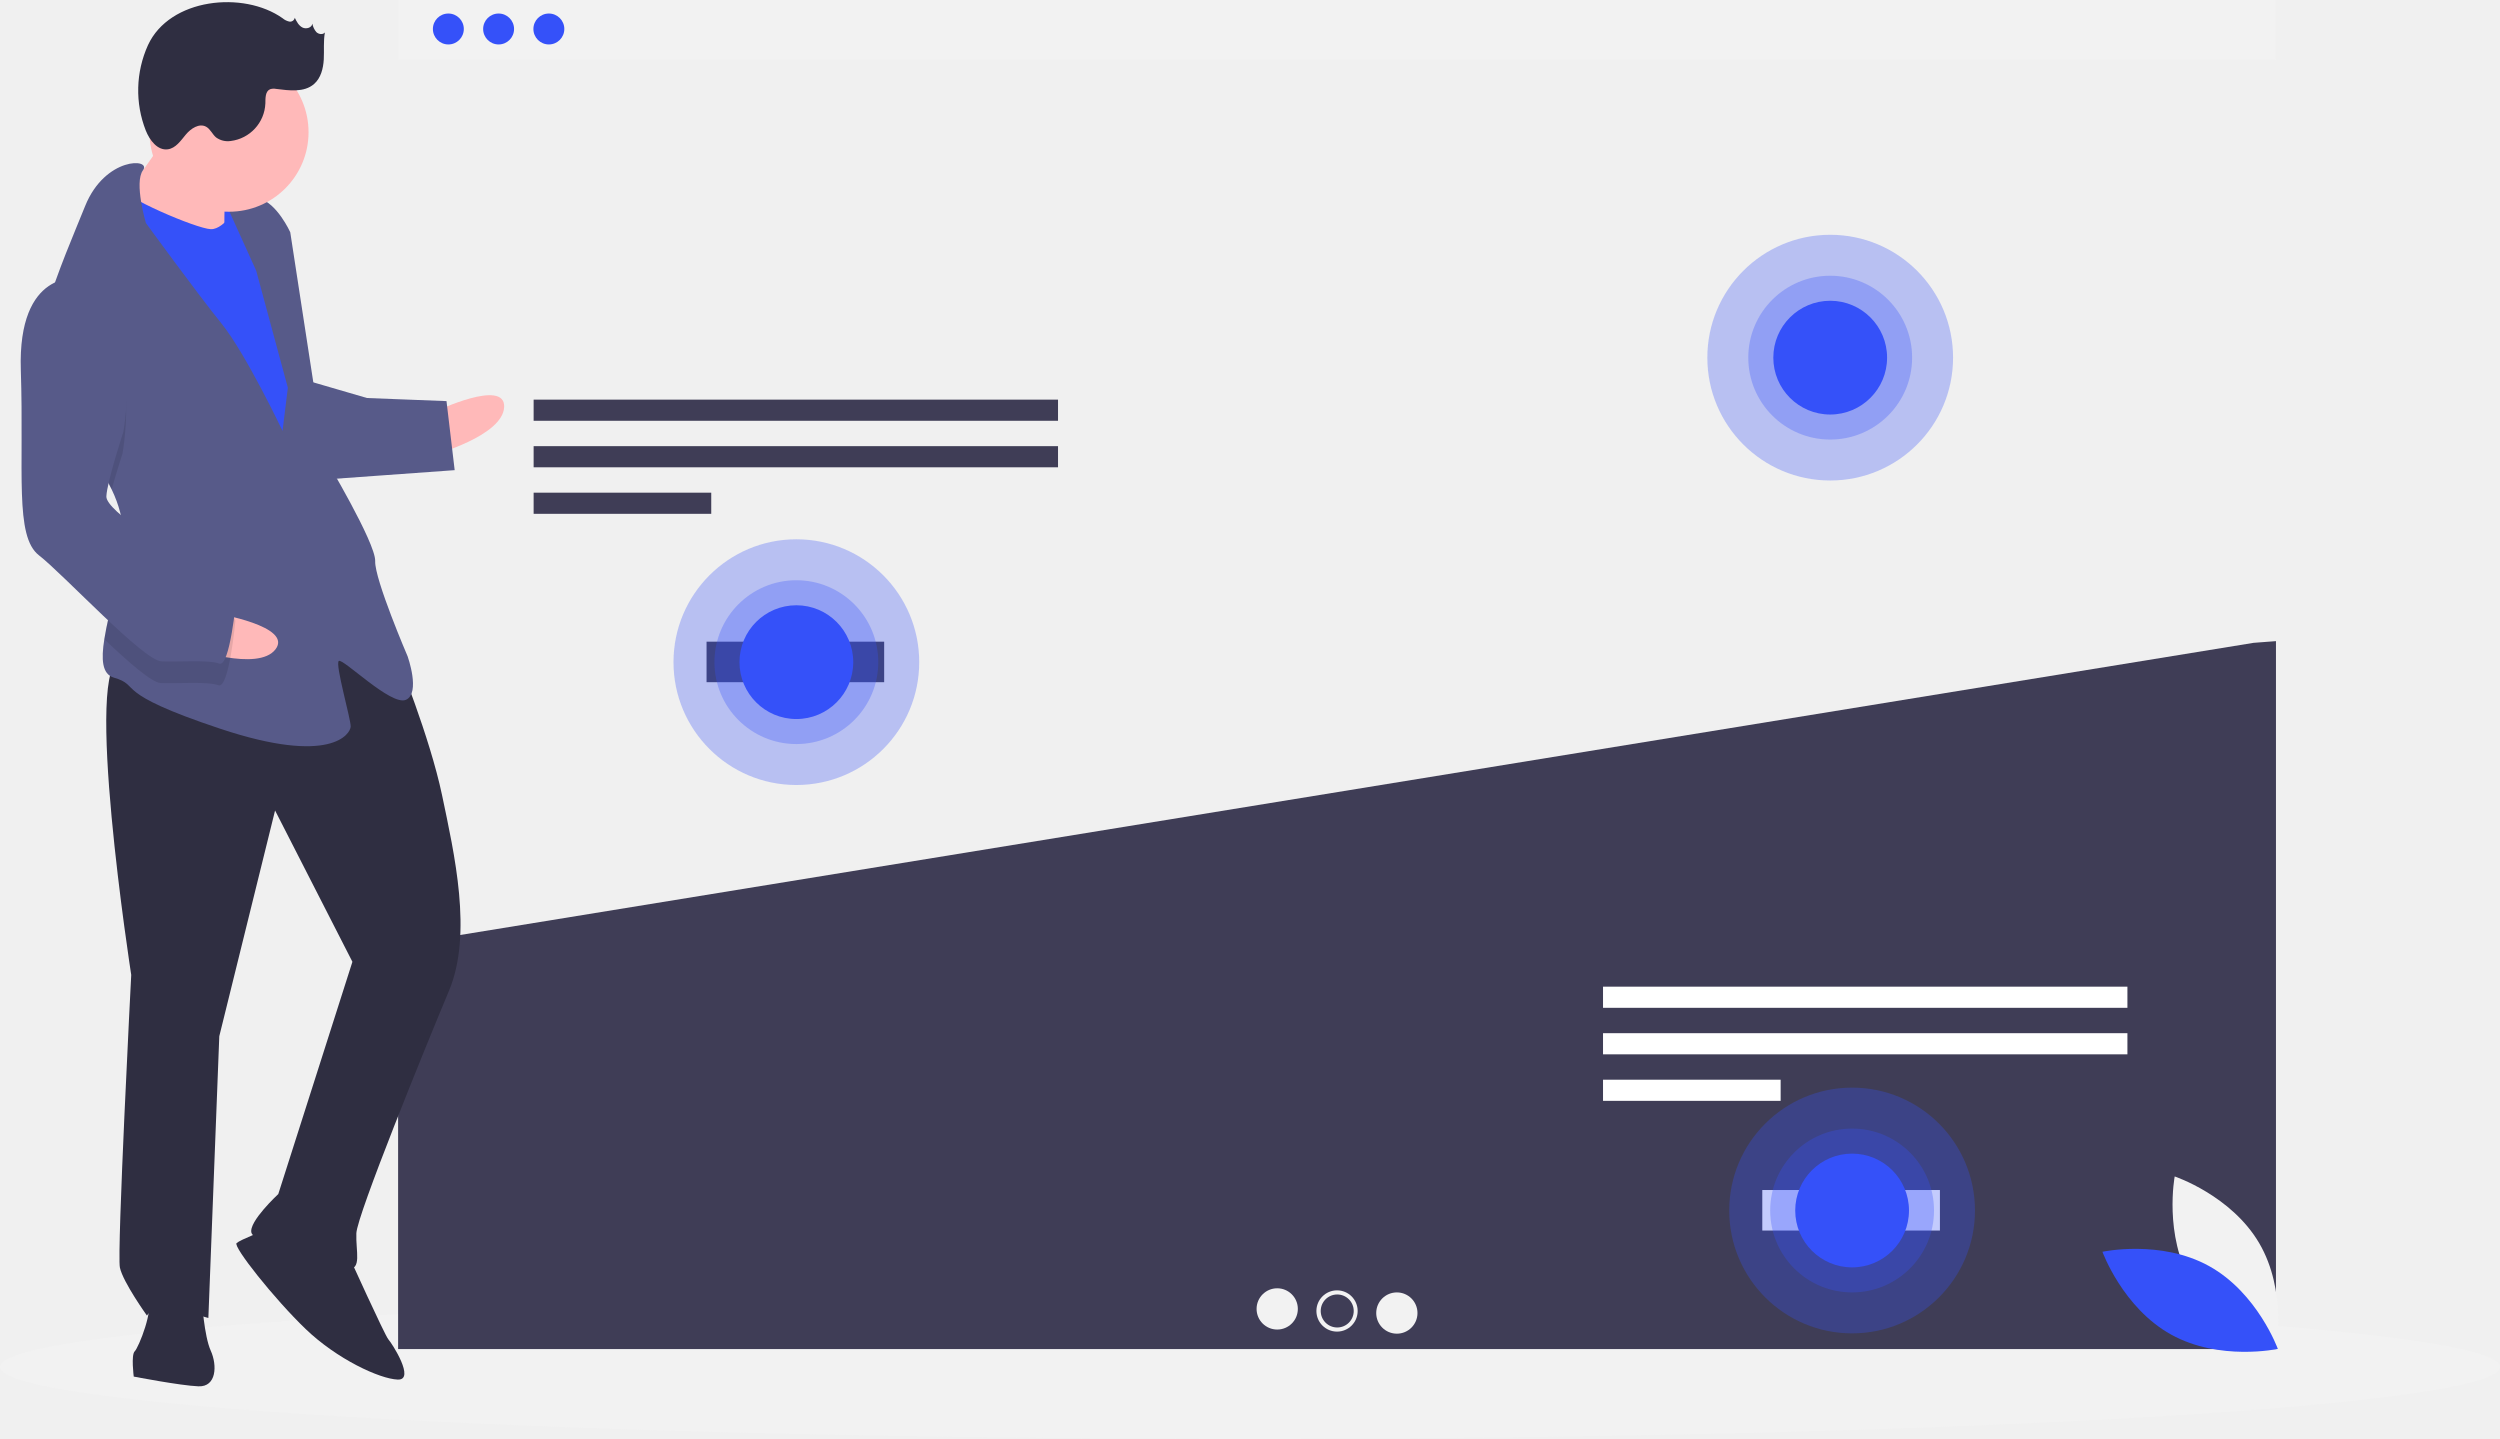
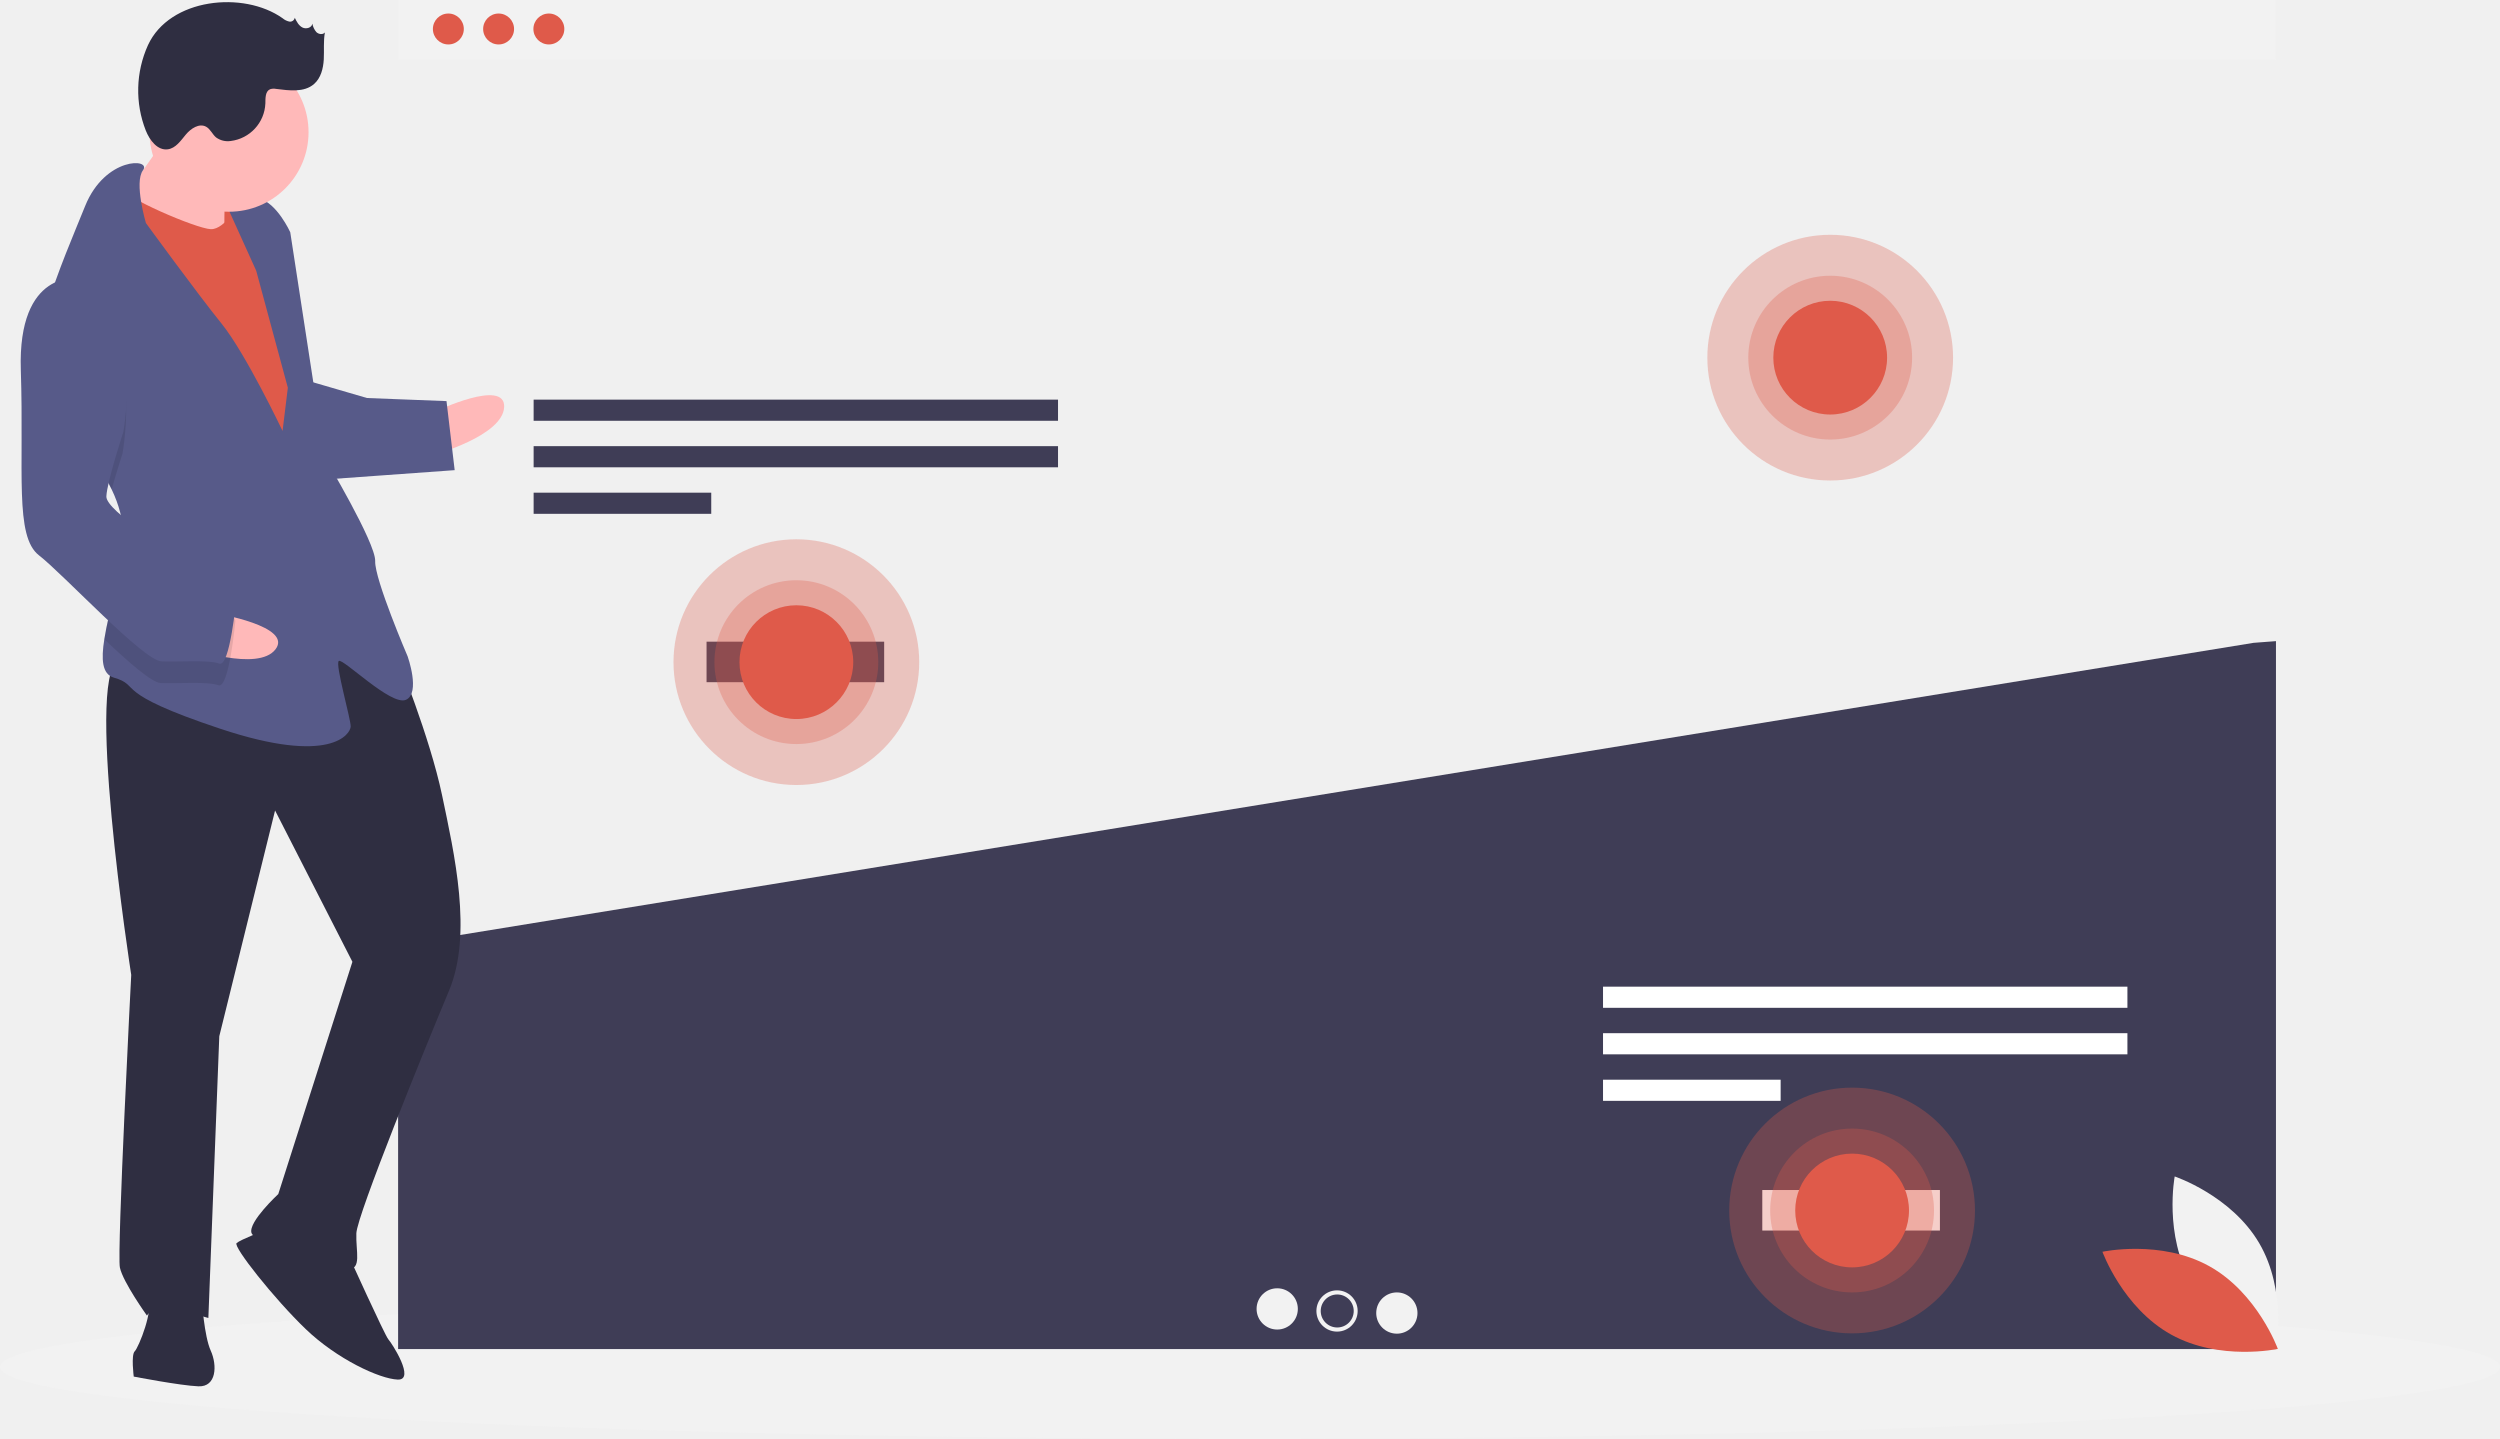
<svg xmlns="http://www.w3.org/2000/svg" id="f0a8f4ba-cc2b-4400-9e08-d246a0bad060" data-name="Layer 1" width="1098.75" height="632.37" viewBox="0 0 1098.75 632.37">
  <ellipse cx="549.375" cy="600.774" rx="549.375" ry="31.597" fill="#f2f2f2" />
  <rect x="174.967" width="825.318" height="26.257" fill="#f2f2f2" />
-   <circle cx="197.053" cy="12.741" r="6.795" fill="#3551f9" />
-   <circle cx="219.138" cy="12.741" r="6.795" fill="#3551f9" />
-   <circle cx="241.223" cy="12.741" r="6.795" fill="#3551f9" />
+   <circle cx="197.053" cy="12.741" r="6.795" fill="#df5a4a" />
+   <circle cx="219.138" cy="12.741" r="6.795" fill="#df5a4a" />
+   <circle cx="241.223" cy="12.741" r="6.795" fill="#df5a4a" />
  <polygon points="175.552 415.277 174.967 415.779 174.967 592.903 1000.285 592.903 1000.285 281.779 990.449 282.525 175.552 415.277" fill="#3f3d56" />
  <rect x="234.529" y="175.641" width="230.47" height="9.293" fill="#3f3d56" />
  <rect x="234.529" y="196.086" width="230.47" height="9.293" fill="#3f3d56" />
  <rect x="234.529" y="216.531" width="78.063" height="9.293" fill="#3f3d56" />
  <rect x="704.529" y="433.641" width="230.47" height="9.293" fill="#fff" />
  <rect x="704.529" y="454.086" width="230.47" height="9.293" fill="#fff" />
  <rect x="704.529" y="474.531" width="78.063" height="9.293" fill="#fff" />
  <circle cx="561.335" cy="575.269" r="9.066" fill="#f2f2f2" />
  <circle cx="587.626" cy="576.176" r="9.066" fill="#f2f2f2" />
  <circle cx="613.917" cy="577.082" r="9.066" fill="#f2f2f2" />
  <circle cx="587.709" cy="576.176" r="7.253" fill="#3f3d56" />
  <rect x="310.529" y="282.014" width="78.063" height="17.81" fill="#3f3d56" />
  <rect x="774.529" y="523.014" width="78.063" height="17.81" fill="#fff" />
-   <circle cx="350" cy="291.014" r="54" fill="#3551f9" opacity="0.3" />
-   <circle cx="350" cy="291.014" r="36" fill="#3551f9" opacity="0.3" />
-   <circle cx="350" cy="291.014" r="25" fill="#3551f9" />
-   <circle cx="804.375" cy="157.185" r="54" fill="#3551f9" opacity="0.3" />
-   <circle cx="804.375" cy="157.185" r="36" fill="#3551f9" opacity="0.3" />
-   <circle cx="804.375" cy="157.185" r="25" fill="#3551f9" />
-   <circle cx="814" cy="532.014" r="54" fill="#3551f9" opacity="0.3" />
-   <circle cx="814" cy="532.014" r="36" fill="#3551f9" opacity="0.3" />
-   <circle cx="814" cy="532.014" r="25" fill="#3551f9" />
-   <rect x="141.093" y="215.02" width="22.242" height="28.597" transform="translate(244.8029 330.5492) rotate(-177.7793)" fill="#3551f9" />
+   <circle cx="350" cy="291.014" r="54" fill="#df5a4a" opacity="0.3" />
+   <circle cx="350" cy="291.014" r="36" fill="#df5a4a" opacity="0.3" />
+   <circle cx="350" cy="291.014" r="25" fill="#df5a4a" />
+   <circle cx="804.375" cy="157.185" r="54" fill="#df5a4a" opacity="0.3" />
+   <circle cx="804.375" cy="157.185" r="36" fill="#df5a4a" opacity="0.3" />
+   <circle cx="804.375" cy="157.185" r="25" fill="#df5a4a" />
+   <circle cx="814" cy="532.014" r="54" fill="#df5a4a" opacity="0.3" />
+   <circle cx="814" cy="532.014" r="36" fill="#df5a4a" opacity="0.3" />
+   <circle cx="814" cy="532.014" r="25" fill="#df5a4a" />
+   <rect x="141.093" y="215.02" width="22.242" height="28.597" transform="translate(244.8029 330.5492) rotate(-177.7793)" fill="#df5a4a" />
  <path d="M241.915,314.679s30.779-14.706,30.286-2.005-31.025,21.056-31.025,21.056Z" transform="translate(-50.625 -133.8148)" fill="#ffb9b9" />
  <path d="M225.028,422.139S239.549,457.681,244.915,483.328s13.536,60.942,3.026,85.974-40.392,98.599-40.7,106.537,2.559,15.999-3.791,15.752-40.907-11.126-42.31-15.95,11.79-17.032,11.79-17.032l32.577-102.082L171.518,490.021l-24.516,99.215-4.802,123.828s-23.567-7.274-26.988-1.047c0,0-10.559-14.719-11.9-21.131s4.987-128.591,4.987-128.591-21.632-139.163-4.169-138.486S189.992,382.622,225.028,422.139Z" transform="translate(-50.625 -133.8148)" fill="#2f2e41" />
  <path d="M203.696,685.241s16.109,35.603,17.635,37.252,12.023,17.955,4.085,17.648-26.68-8.984-40.476-22.239-31.984-36.219-30.335-37.745,12.947-5.858,12.947-5.858Z" transform="translate(-50.625 -133.8148)" fill="#2f2e41" />
  <path d="M139.333,705.004s.972,15.937,3.901,22.41,2.559,15.999-5.378,15.691-28.453-4.283-28.453-4.283-1.218-9.587.431-11.113,8.676-18.743,5.686-23.628S139.333,705.004,139.333,705.004Z" transform="translate(-50.625 -133.8148)" fill="#2f2e41" />
  <path d="M127.589,187.821s-16.922,26.373-23.518,32.477,11.962,19.543,11.962,19.543l33.215,4.468s-.418-30.225,1.293-33.338S127.589,187.821,127.589,187.821Z" transform="translate(-50.625 -133.8148)" fill="#ffb9b9" />
-   <path d="M156.46,222.329s-6.843,12.454-13.193,12.208-39.196-14.239-40.599-19.064-10.88,34.557-10.88,34.557L172.16,391.471l19.605-13.549-9.499-83.045-7.802-44.821Z" transform="translate(-50.625 -133.8148)" fill="#3551f9" />
+   <path d="M156.46,222.329s-6.843,12.454-13.193,12.208-39.196-14.239-40.599-19.064-10.88,34.557-10.88,34.557L172.16,391.471l19.605-13.549-9.499-83.045-7.802-44.821Z" transform="translate(-50.625 -133.8148)" fill="#df5a4a" />
  <path d="M99.704,348.913c3.206,6.707,5.208,13.7,4.931,20.86-.012.318-.025.635-.053.952-.761,14.693-6.173,31.686-8.115,44.044-1.409,8.865-1.008,15.336,4.18,16.856,12.577,3.668-1.834,6.289,46.826,22.485s57.152,2.216,57.275-.959-6.891-27.296-5.242-28.822,23.074,19.974,29.548,17.045.739-19.051.739-19.051-14.583-33.954-14.275-41.892-22.089-45.375-22.089-45.375L178.193,235.891s-5.858-12.947-13.734-14.842-14.411,2.621-14.411,2.621L163.228,252.8l13.905,51.417-2.326,18.989s-16.17-34.016-26.791-47.147-33.264-44.218-33.264-44.218-5.286-17.837-1.296-23.168c3.991-5.346-16.647-6.147-25.446,15.771-4.664,11.616-12.236,28.939-16.979,45.068-4.227,14.289-6.223,27.646-2.036,35.281C75.396,316.457,91.496,331.789,99.704,348.913Z" transform="translate(-50.625 -133.8148)" fill="#575a89" />
  <path d="M68.996,304.794c6.4,11.664,22.5,26.995,30.708,44.119,2.144-7.723,4.759-15.715,4.759-15.715s10.031-53.669-19.64-67.539a19.858,19.858,0,0,0-13.791,3.853C66.805,283.801,64.808,297.159,68.996,304.794Z" transform="translate(-50.625 -133.8148)" opacity="0.1" />
  <path d="M186.782,301.411l25.154,7.335,34.926,1.354,3.593,30.348L193.057,344.583S178.721,304.279,186.782,301.411Z" transform="translate(-50.625 -133.8148)" fill="#575a89" />
  <path d="M145.764,403.451s33.652,5.583,25.971,15.71-37.492-.52-37.492-.52Z" transform="translate(-50.625 -133.8148)" fill="#ffb9b9" />
  <path d="M104.581,370.725c-.761,14.693-6.173,31.686-8.115,44.044,10.72,10.146,20.914,19.095,24.756,19.244,7.938.308,20.7-.787,25.401.985s7.458-28.33,7.458-28.33-2.806-9.648-15.321-14.904C130.312,388.21,114.119,378.567,104.581,370.725Z" transform="translate(-50.625 -133.8148)" opacity="0.1" />
  <path d="M85.192,256.134s-26.865-4.222-25.414,40.353-2.832,73.027,7.973,81.396,45.903,46.298,53.84,46.606,20.7-.787,25.401.985,7.458-28.33,7.458-28.33S151.645,387.495,139.129,382.24s-42.002-23.888-41.756-30.238,7.458-28.33,7.458-28.33S114.863,270.004,85.192,256.134Z" transform="translate(-50.625 -133.8148)" fill="#575a89" />
  <circle cx="100.654" cy="58.105" r="34.952" fill="#ffb9b9" />
  <path d="M174.814,141.823a6.749,6.749,0,0,0,2.939,1.475,2.097,2.097,0,0,0,2.43-1.683c.8,1.658,1.702,3.426,3.335,4.277s4.157.137,4.393-1.689a7.706,7.706,0,0,0,1.774,3.744c1.013.966,2.85,1.21,3.734.125-.715,3.907-.274,7.926-.498,11.892s-1.282,8.17-4.278,10.778c-4.37,3.803-10.941,2.865-16.689,2.144a5.066,5.066,0,0,0-2.615.143c-2.152.917-2.055,3.913-2.084,6.252a17.373,17.373,0,0,1-15.212,16.497,8.709,8.709,0,0,1-6.472-1.58c-1.632-1.383-2.466-3.638-4.336-4.677-3.042-1.69-6.732.775-8.956,3.452s-4.416,5.969-7.862,6.459c-4.557.648-8.028-3.996-9.73-8.272a48.223,48.223,0,0,1,.958-37.47C125.158,132.949,157.661,129.669,174.814,141.823Z" transform="translate(-50.625 -133.8148)" fill="#2f2e41" />
  <path d="M1013.847,697.584c12.31,20.992,37.136,29.304,37.136,29.304s4.869-25.724-7.441-46.717-37.136-29.304-37.136-29.304S1001.538,676.592,1013.847,697.584Z" transform="translate(-50.625 -133.8148)" fill="#f2f2f2" />
-   <path d="M1021.529,690.258c21.288,11.791,30.207,36.406,30.207,36.406s-25.597,5.499-46.885-6.292-30.207-36.406-30.207-36.406S1000.24,678.467,1021.529,690.258Z" transform="translate(-50.625 -133.8148)" fill="#3551f9" />
+   <path d="M1021.529,690.258c21.288,11.791,30.207,36.406,30.207,36.406s-25.597,5.499-46.885-6.292-30.207-36.406-30.207-36.406S1000.24,678.467,1021.529,690.258Z" transform="translate(-50.625 -133.8148)" fill="#df5a4a" />
</svg>
